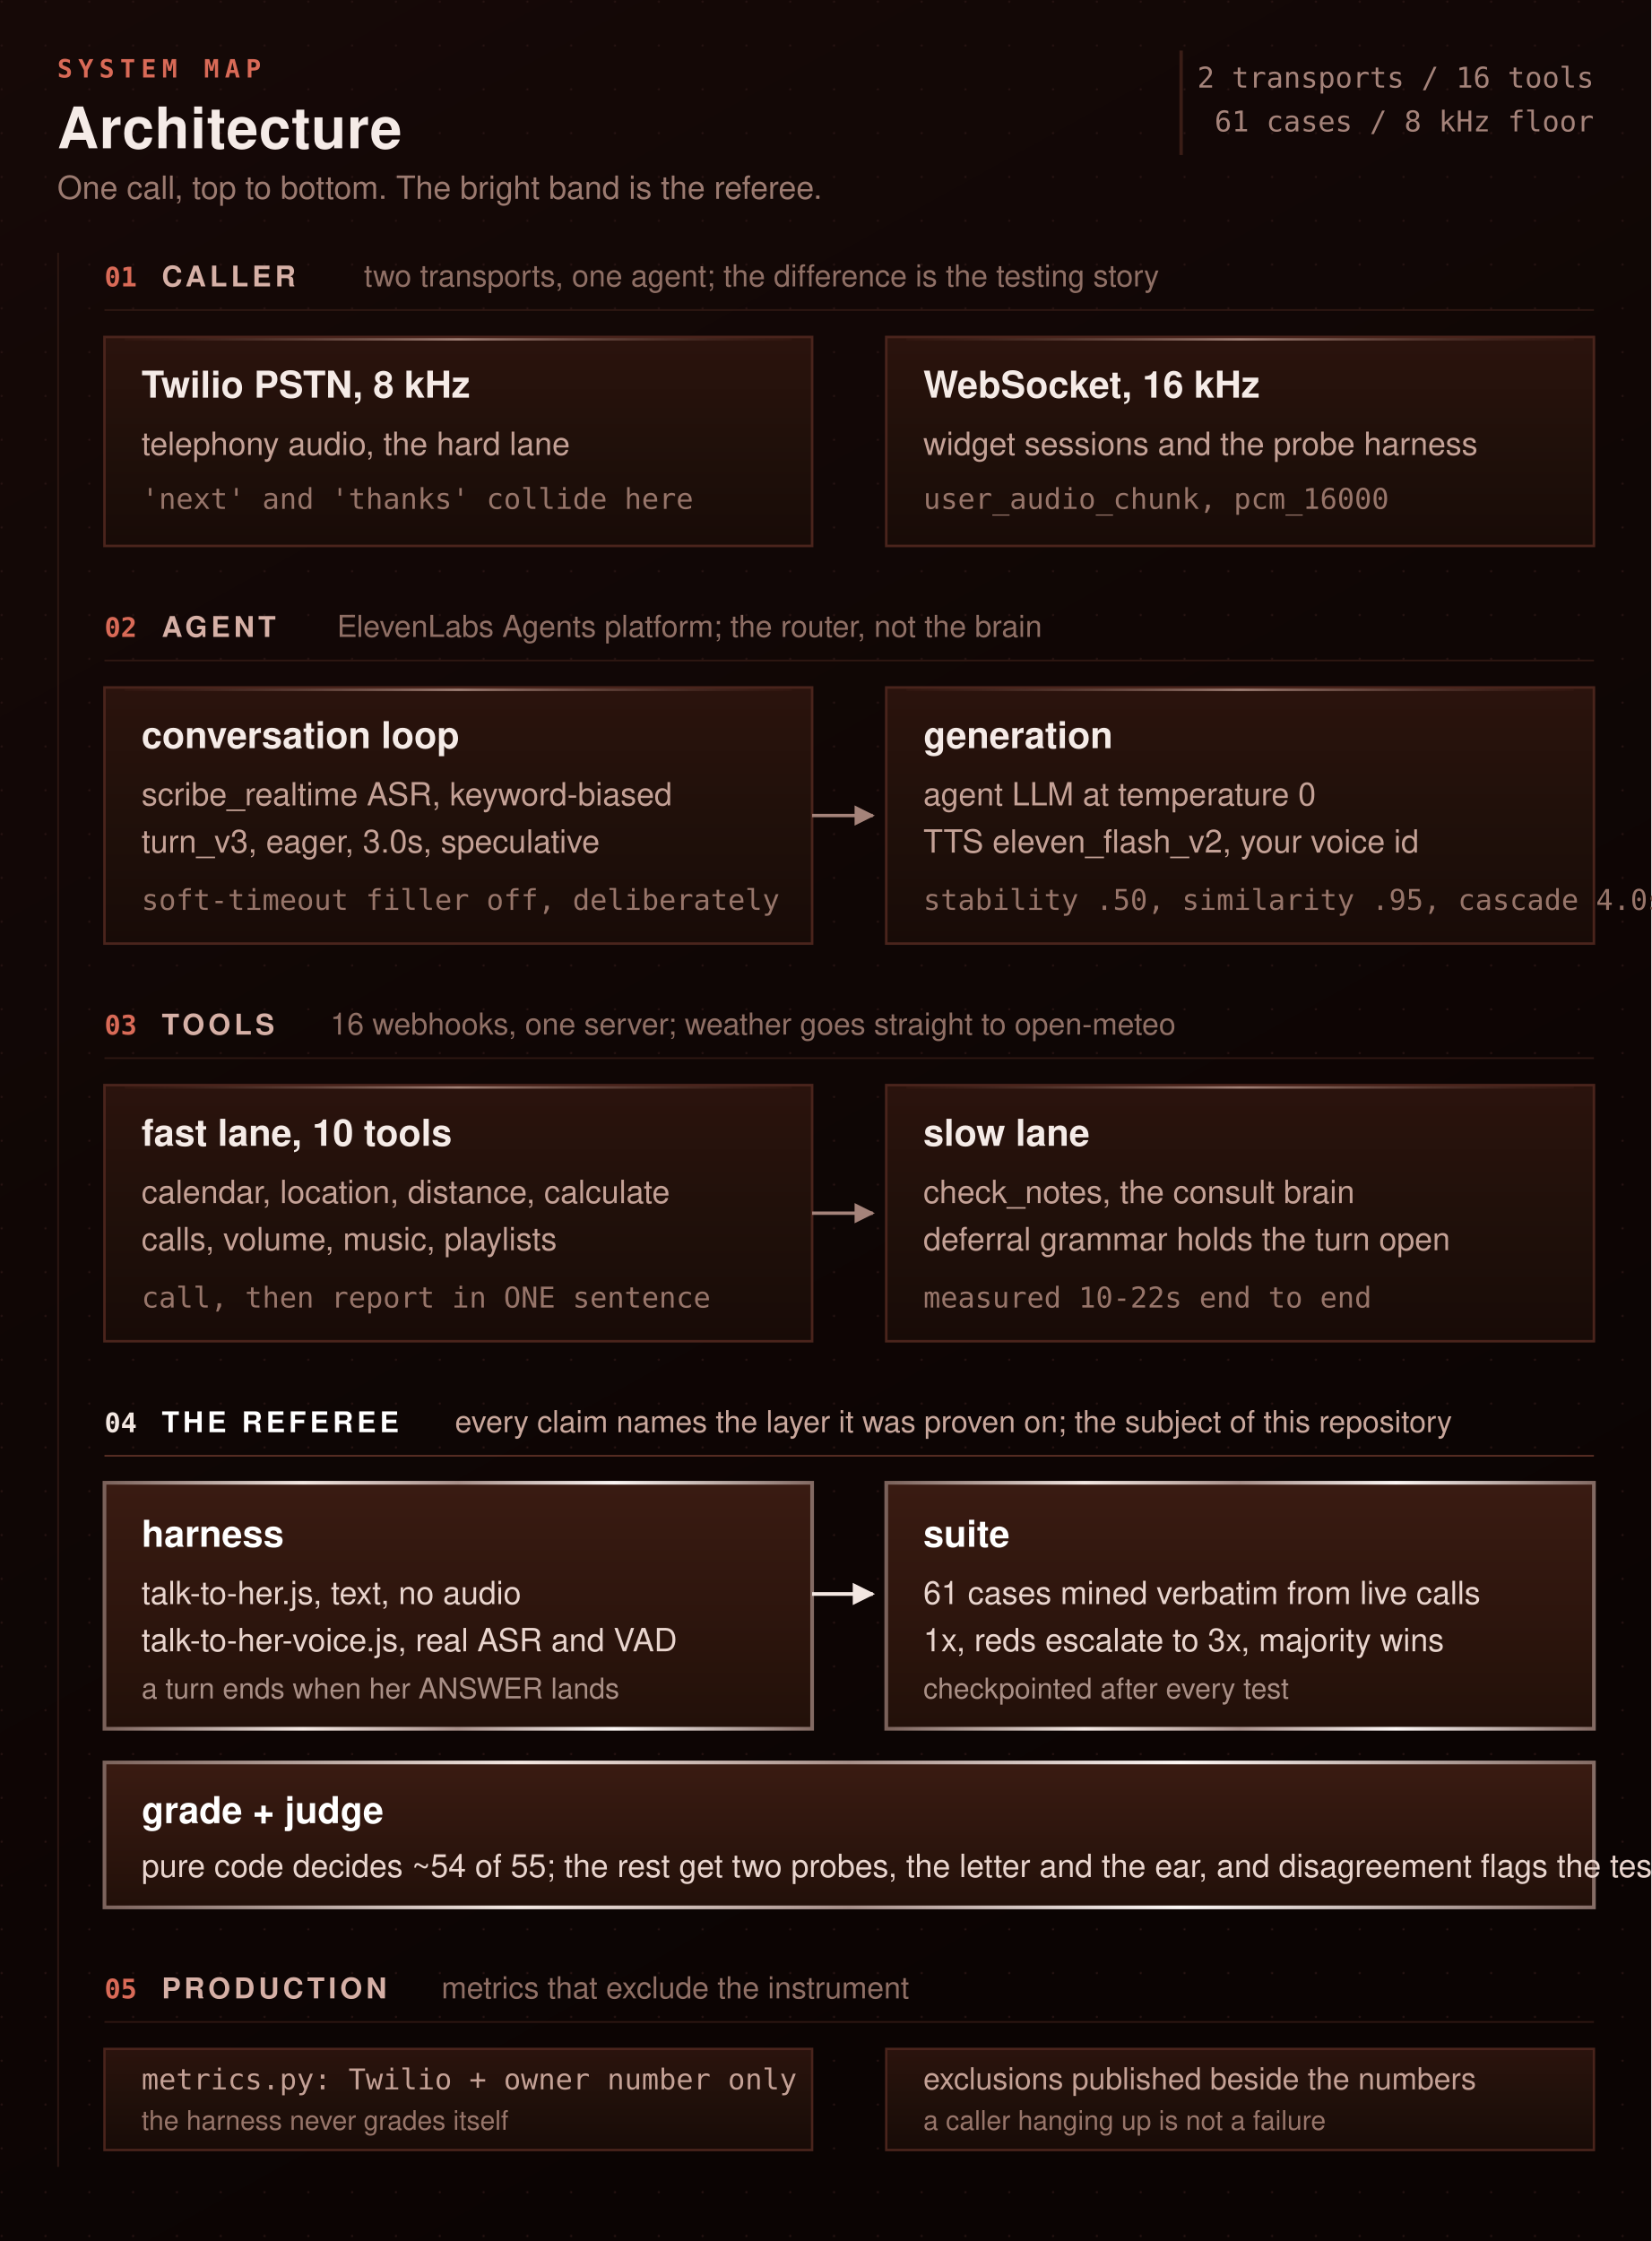
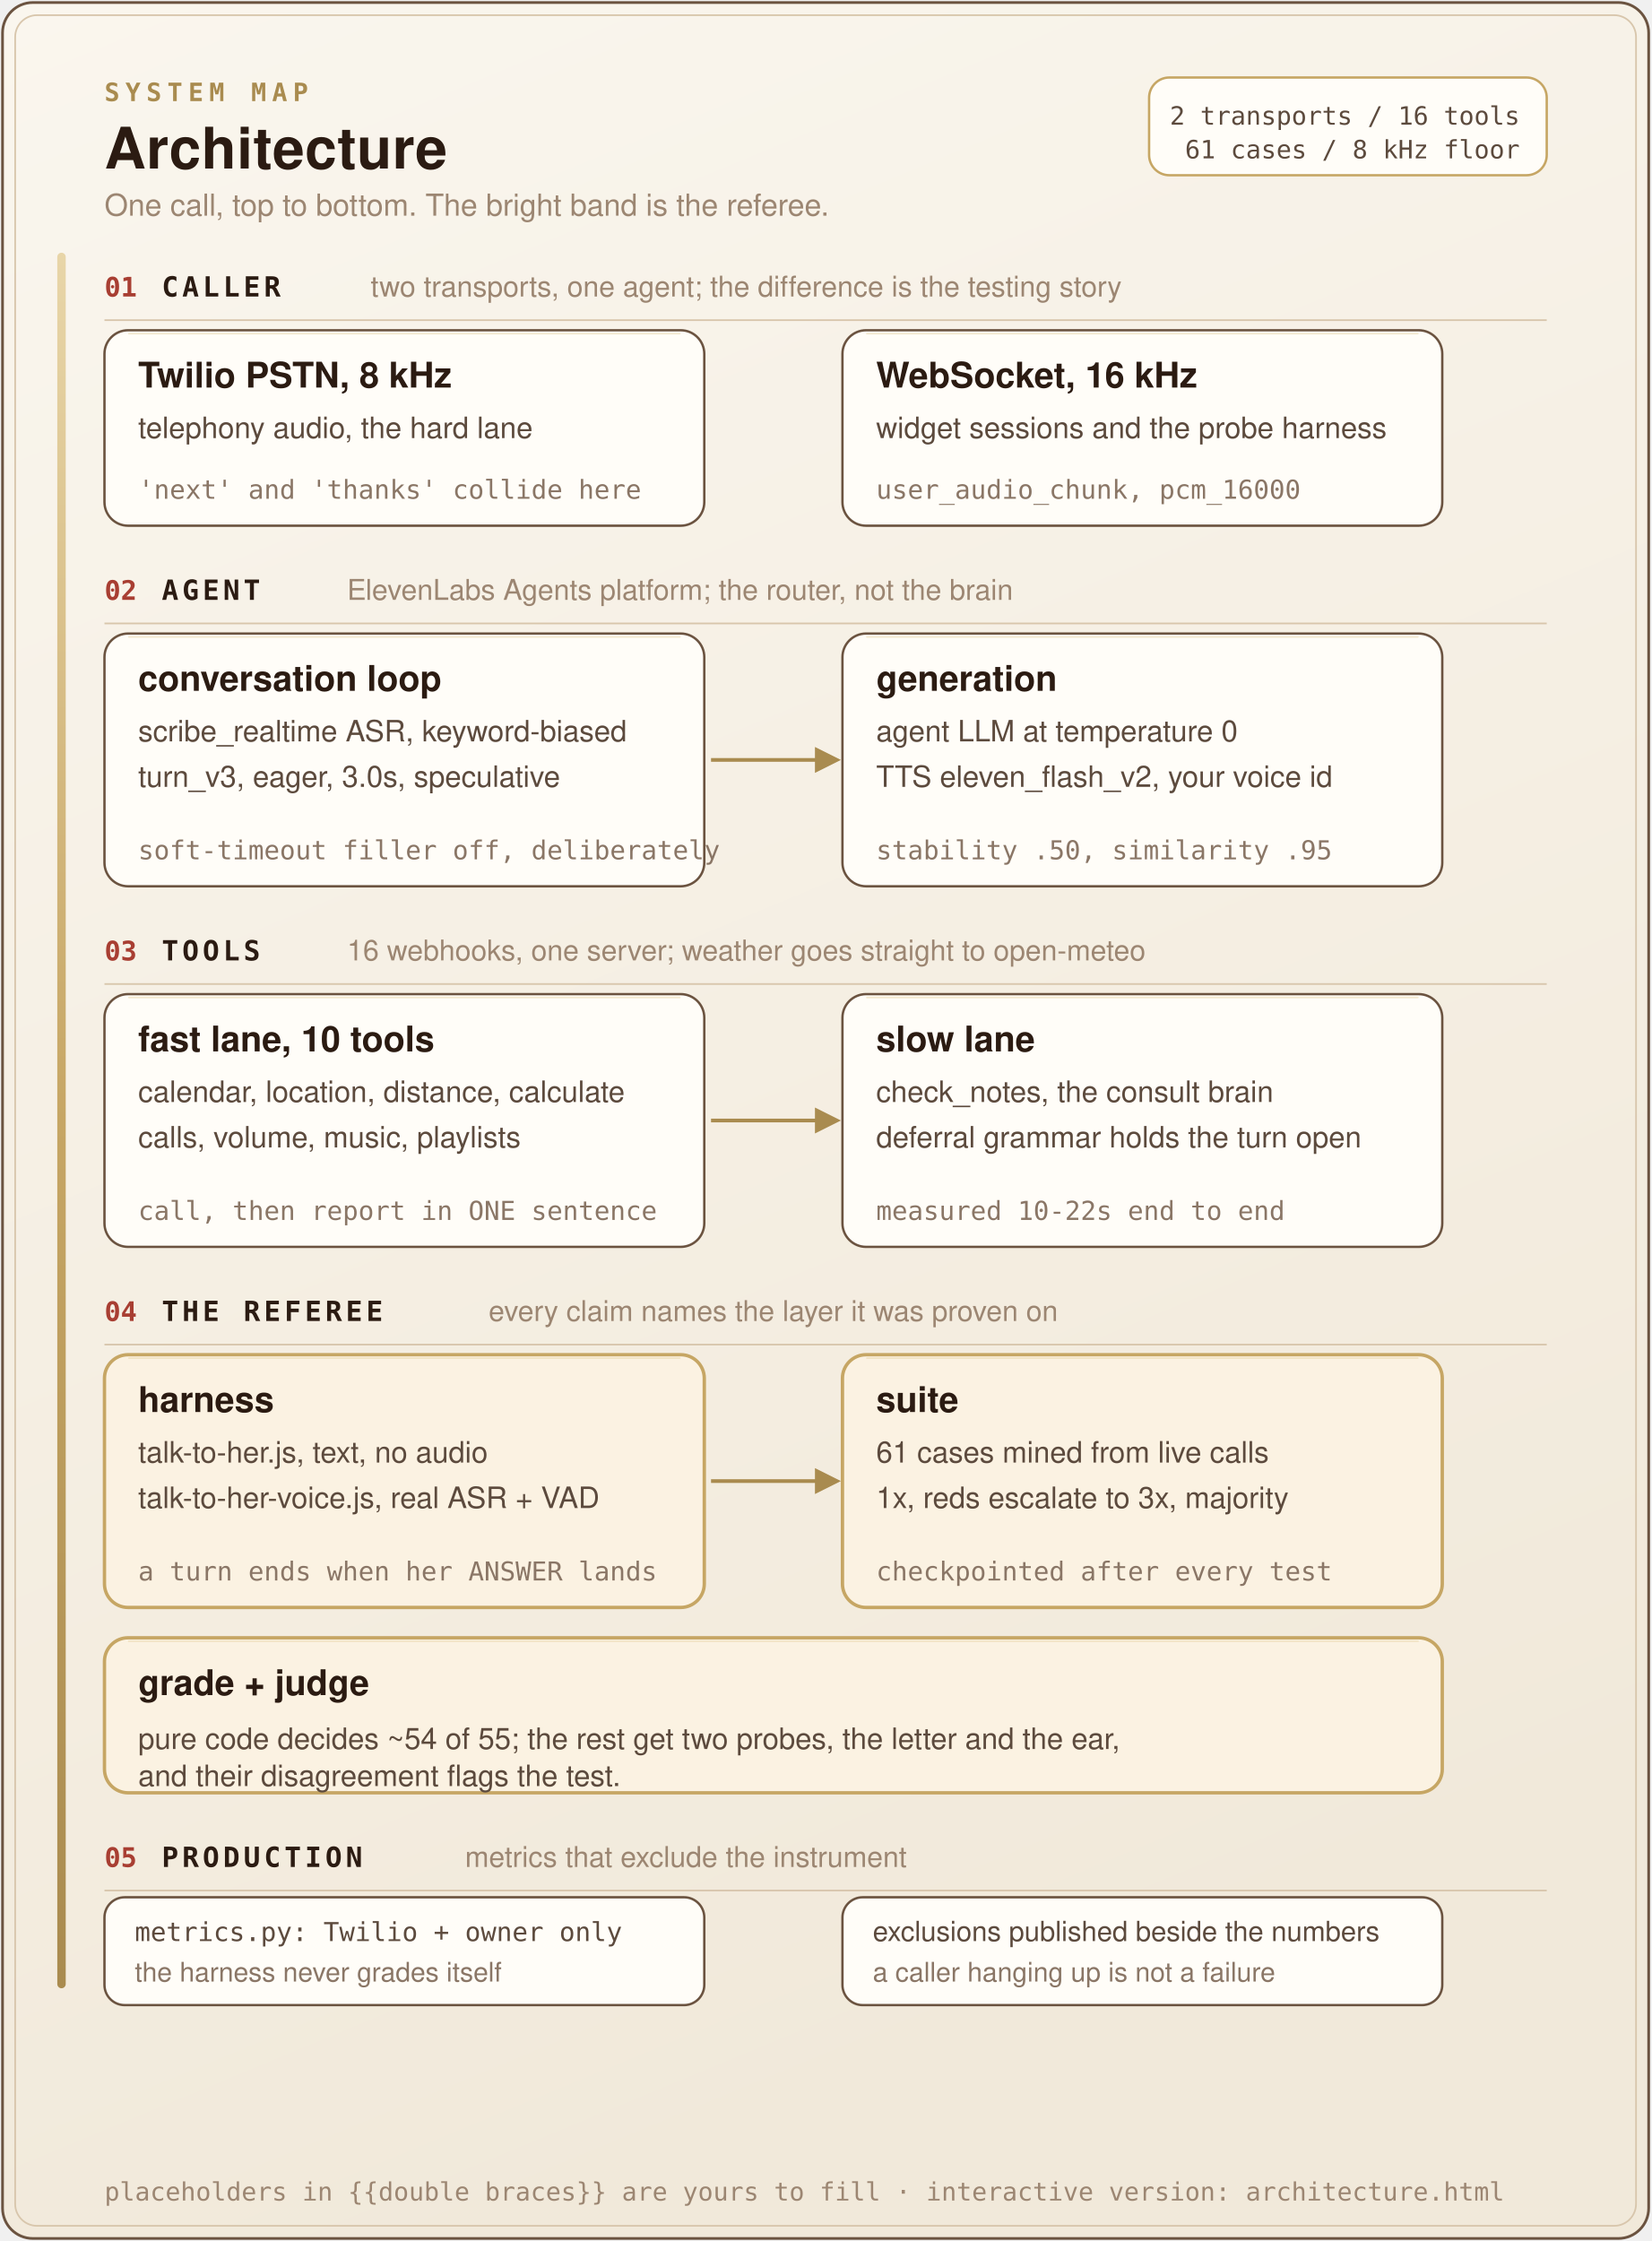
- <svg xmlns="http://www.w3.org/2000/svg" viewBox="0 0 980 1330" width="980" height="1330" role="img" aria-label="System map: two transports land in one ElevenLabs agent, sixteen webhook tools reach one server, and a chrome band of harness plus suite referees every claim" font-family="ui-sans-serif, -apple-system, BlinkMacSystemFont, Segoe UI, Helvetica, Arial, sans-serif">
+ <svg xmlns="http://www.w3.org/2000/svg" width="980" height="1330" viewBox="0 0 980 1330" role="img" aria-label="aj-voice-agent architecture: caller, ElevenLabs agent, tool server, and the evals referee">
  <defs>
-     <linearGradient id="bg" x1="0" y1="0" x2="0.4" y2="1">
-       <stop offset="0" stop-color="#160907" />
-       <stop offset="0.55" stop-color="#0F0605" />
-       <stop offset="1" stop-color="#0B0403" />
+     <linearGradient id="bg" x1="0" y1="0" x2="0.3" y2="1">
+       <stop offset="0" stop-color="#FAF6EE" />
+       <stop offset="1" stop-color="#F1E9DA" />
    </linearGradient>
-     <pattern id="grid" width="26" height="26" patternUnits="userSpaceOnUse">
-       <circle cx="1" cy="1" r="0.7" fill="#241210" />
-     </pattern>
-     <linearGradient id="chrome" x1="0" y1="0" x2="1" y2="0">
-       <stop offset="0" stop-color="#7A615A" />
-       <stop offset="0.28" stop-color="#F3E7E2" />
-       <stop offset="0.5" stop-color="#A8908A" />
-       <stop offset="0.72" stop-color="#FCF6F4" />
-       <stop offset="1" stop-color="#836A63" />
+     <linearGradient id="acc" x1="0" y1="0" x2="0" y2="1">
+       <stop offset="0" stop-color="#E8D5A8" />
+       <stop offset="0.5" stop-color="#C6A664" />
+       <stop offset="1" stop-color="#A98B4F" />
    </linearGradient>
-     <linearGradient id="panel" x1="0" y1="0" x2="0" y2="1">
-       <stop offset="0" stop-color="#2B130D" />
-       <stop offset="0.5" stop-color="#20100A" />
-       <stop offset="1" stop-color="#180B07" />
-     </linearGradient>
-     <linearGradient id="panelLive" x1="0" y1="0" x2="0" y2="1">
-       <stop offset="0" stop-color="#3A1B12" />
-       <stop offset="1" stop-color="#221009" />
-     </linearGradient>
-     <linearGradient id="edge" x1="0" y1="0" x2="1" y2="0">
-       <stop offset="0" stop-color="#4A241C" stop-opacity="0.2" />
-       <stop offset="0.5" stop-color="#C9A79C" stop-opacity="0.75" />
-       <stop offset="1" stop-color="#4A241C" stop-opacity="0.2" />
-     </linearGradient>
-     <marker id="a" viewBox="0 0 10 10" refX="9" refY="5" markerWidth="6" markerHeight="6" orient="auto">
-       <path d="M0,0 L10,5 L0,10 z" fill="#A5837A" />
-     </marker>
-     <marker id="ab" viewBox="0 0 10 10" refX="9" refY="5" markerWidth="6" markerHeight="6" orient="auto">
-       <path d="M0,0 L10,5 L0,10 z" fill="#F3E7E2" />
+     <marker id="ar" viewBox="0 0 10 10" refX="8" refY="5" markerWidth="7" markerHeight="7" orient="auto">
+       <path d="M0,0 L10,5 L0,10 z" fill="#A98B4F" />
    </marker>
  </defs>
-   <rect x="0" y="0" width="980" height="1330" fill="url(#bg)" />
-   <rect x="0" y="0" width="980" height="1330" fill="url(#grid)" />
-   <rect x="34" y="150" width="1" height="1136" fill="#2E1712" />
-   <text x="34" y="46" fill="#D96A57" font-size="15" font-weight="700" letter-spacing="3.4" font-family="ui-monospace, SFMono-Regular, Menlo, monospace">SYSTEM MAP</text>
-   <text x="34" y="88" fill="#F5EBE7" font-size="34" font-weight="700" letter-spacing="0.4">Architecture</text>
-   <text x="34" y="118" fill="#9B7A70" font-size="19">One call, top to bottom. The bright band is the referee.</text>
-   <rect x="700" y="30" width="2" height="62" fill="#3A1D16" />
-   <text x="946" y="52" fill="#A5837A" font-size="17" text-anchor="end" font-family="ui-monospace, SFMono-Regular, Menlo, monospace">2 transports / 16 tools</text>
-   <text x="946" y="78" fill="#A5837A" font-size="17" text-anchor="end" font-family="ui-monospace, SFMono-Regular, Menlo, monospace">61 cases / 8 kHz floor</text>
-   <text x="62" y="170" fill="#D96A57" font-size="16" font-weight="700" font-family="ui-monospace, SFMono-Regular, Menlo, monospace">01</text>
-   <text x="96" y="170" fill="#D6B0A6" font-size="17" font-weight="700" letter-spacing="2.2">CALLER</text>
-   <text x="216" y="170" fill="#8F6F65" font-size="18">two transports, one agent; the difference is the testing story</text>
-   <line x1="62" y1="184" x2="946" y2="184" stroke="#2E1712" stroke-width="1" />
-   <rect x="62" y="200" width="420" height="124" fill="url(#panel)" stroke="#4A241C" stroke-width="1.5" />
-   <rect x="74" y="200.7" width="396" height="1.4" fill="url(#edge)" />
-   <text x="84" y="236" fill="#F5EBE7" font-size="22" font-weight="700">Twilio PSTN, 8 kHz</text>
-   <text x="84" y="270" fill="#C4A196" font-size="19">telephony audio, the hard lane</text>
-   <text x="84" y="302" fill="#97756A" font-size="17" font-family="ui-monospace, SFMono-Regular, Menlo, monospace">'next' and 'thanks' collide here</text>
-   <rect x="526" y="200" width="420" height="124" fill="url(#panel)" stroke="#4A241C" stroke-width="1.5" />
-   <rect x="538" y="200.7" width="396" height="1.4" fill="url(#edge)" />
-   <text x="548" y="236" fill="#F5EBE7" font-size="22" font-weight="700">WebSocket, 16 kHz</text>
-   <text x="548" y="270" fill="#C4A196" font-size="19">widget sessions and the probe harness</text>
-   <text x="548" y="302" fill="#97756A" font-size="17" font-family="ui-monospace, SFMono-Regular, Menlo, monospace">user_audio_chunk, pcm_16000</text>
-   <text x="62" y="378" fill="#D96A57" font-size="16" font-weight="700" font-family="ui-monospace, SFMono-Regular, Menlo, monospace">02</text>
-   <text x="96" y="378" fill="#D6B0A6" font-size="17" font-weight="700" letter-spacing="2.2">AGENT</text>
-   <text x="200" y="378" fill="#8F6F65" font-size="18">ElevenLabs Agents platform; the router, not the brain</text>
-   <line x1="62" y1="392" x2="946" y2="392" stroke="#2E1712" stroke-width="1" />
-   <rect x="62" y="408" width="420" height="152" fill="url(#panel)" stroke="#4A241C" stroke-width="1.5" />
-   <rect x="74" y="408.7" width="396" height="1.4" fill="url(#edge)" />
-   <text x="84" y="444" fill="#F5EBE7" font-size="22" font-weight="700">conversation loop</text>
-   <text x="84" y="478" fill="#C4A196" font-size="19">scribe_realtime ASR, keyword-biased</text>
-   <text x="84" y="506" fill="#C4A196" font-size="19">turn_v3, eager, 3.0s, speculative</text>
-   <text x="84" y="540" fill="#97756A" font-size="17" font-family="ui-monospace, SFMono-Regular, Menlo, monospace">soft-timeout filler off, deliberately</text>
-   <rect x="526" y="408" width="420" height="152" fill="url(#panel)" stroke="#4A241C" stroke-width="1.5" />
-   <rect x="538" y="408.7" width="396" height="1.4" fill="url(#edge)" />
-   <text x="548" y="444" fill="#F5EBE7" font-size="22" font-weight="700">generation</text>
-   <text x="548" y="478" fill="#C4A196" font-size="19">agent LLM at temperature 0</text>
-   <text x="548" y="506" fill="#C4A196" font-size="19">TTS eleven_flash_v2, your voice id</text>
-   <text x="548" y="540" fill="#97756A" font-size="17" font-family="ui-monospace, SFMono-Regular, Menlo, monospace">stability .50, similarity .95, cascade 4.0s</text>
-   <path d="M 482 484 L 518 484" stroke="#A5837A" stroke-width="2" fill="none" marker-end="url(#a)" />
-   <text x="62" y="614" fill="#D96A57" font-size="16" font-weight="700" font-family="ui-monospace, SFMono-Regular, Menlo, monospace">03</text>
-   <text x="96" y="614" fill="#D6B0A6" font-size="17" font-weight="700" letter-spacing="2.2">TOOLS</text>
-   <text x="196" y="614" fill="#8F6F65" font-size="18">16 webhooks, one server; weather goes straight to open-meteo</text>
-   <line x1="62" y1="628" x2="946" y2="628" stroke="#2E1712" stroke-width="1" />
-   <rect x="62" y="644" width="420" height="152" fill="url(#panel)" stroke="#4A241C" stroke-width="1.5" />
-   <rect x="74" y="644.7" width="396" height="1.4" fill="url(#edge)" />
-   <text x="84" y="680" fill="#F5EBE7" font-size="22" font-weight="700">fast lane, 10 tools</text>
-   <text x="84" y="714" fill="#C4A196" font-size="19">calendar, location, distance, calculate</text>
-   <text x="84" y="742" fill="#C4A196" font-size="19">calls, volume, music, playlists</text>
-   <text x="84" y="776" fill="#97756A" font-size="17" font-family="ui-monospace, SFMono-Regular, Menlo, monospace">call, then report in ONE sentence</text>
-   <rect x="526" y="644" width="420" height="152" fill="url(#panel)" stroke="#4A241C" stroke-width="1.5" />
-   <rect x="538" y="644.7" width="396" height="1.4" fill="url(#edge)" />
-   <text x="548" y="680" fill="#F5EBE7" font-size="22" font-weight="700">slow lane</text>
-   <text x="548" y="714" fill="#C4A196" font-size="19">check_notes, the consult brain</text>
-   <text x="548" y="742" fill="#C4A196" font-size="19">deferral grammar holds the turn open</text>
-   <text x="548" y="776" fill="#97756A" font-size="17" font-family="ui-monospace, SFMono-Regular, Menlo, monospace">measured 10-22s end to end</text>
-   <path d="M 482 720 L 518 720" stroke="#A5837A" stroke-width="2" fill="none" marker-end="url(#a)" />
-   <text x="62" y="850" fill="#F3E7E2" font-size="16" font-weight="700" font-family="ui-monospace, SFMono-Regular, Menlo, monospace">04</text>
-   <text x="96" y="850" fill="#FFFFFF" font-size="17" font-weight="700" letter-spacing="2.2">THE REFEREE</text>
-   <text x="270" y="850" fill="#C9A79C" font-size="18">every claim names the layer it was proven on; the subject of this repository</text>
-   <line x1="62" y1="864" x2="946" y2="864" stroke="#5A2E24" stroke-width="1" />
-   <rect x="62" y="880" width="420" height="146" fill="url(#panelLive)" stroke="url(#chrome)" stroke-width="2.2" />
-   <text x="84" y="918" fill="#FFFFFF" font-size="22" font-weight="700">harness</text>
-   <text x="84" y="952" fill="#E9D5CE" font-size="19">talk-to-her.js, text, no audio</text>
-   <text x="84" y="980" fill="#E9D5CE" font-size="19">talk-to-her-voice.js, real ASR and VAD</text>
-   <text x="84" y="1008" fill="#A98F86" font-size="17">a turn ends when her ANSWER lands</text>
-   <rect x="526" y="880" width="420" height="146" fill="url(#panelLive)" stroke="url(#chrome)" stroke-width="2.2" />
-   <text x="548" y="918" fill="#FFFFFF" font-size="22" font-weight="700">suite</text>
-   <text x="548" y="952" fill="#E9D5CE" font-size="19">61 cases mined verbatim from live calls</text>
-   <text x="548" y="980" fill="#E9D5CE" font-size="19">1x, reds escalate to 3x, majority wins</text>
-   <text x="548" y="1008" fill="#A98F86" font-size="17">checkpointed after every test</text>
-   <path d="M 482 946 L 518 946" stroke="#F3E7E2" stroke-width="2.2" fill="none" marker-end="url(#ab)" />
-   <rect x="62" y="1046" width="884" height="86" fill="url(#panelLive)" stroke="url(#chrome)" stroke-width="2.2" />
-   <text x="84" y="1082" fill="#FFFFFF" font-size="22" font-weight="700">grade + judge</text>
-   <text x="84" y="1114" fill="#E9D5CE" font-size="19">pure code decides ~54 of 55; the rest get two probes, the letter and the ear, and disagreement flags the test</text>
-   <text x="62" y="1186" fill="#D96A57" font-size="16" font-weight="700" font-family="ui-monospace, SFMono-Regular, Menlo, monospace">05</text>
-   <text x="96" y="1186" fill="#D6B0A6" font-size="17" font-weight="700" letter-spacing="2.2">PRODUCTION</text>
-   <text x="262" y="1186" fill="#8F6F65" font-size="18">metrics that exclude the instrument</text>
-   <line x1="62" y1="1200" x2="946" y2="1200" stroke="#2E1712" stroke-width="1" />
-   <rect x="62" y="1216" width="420" height="60" fill="url(#panel)" stroke="#4A241C" stroke-width="1.4" />
-   <text x="84" y="1240" fill="#C4A196" font-size="17" font-family="ui-monospace, SFMono-Regular, Menlo, monospace">metrics.py: Twilio + owner number only</text>
-   <text x="84" y="1264" fill="#97756A" font-size="16">the harness never grades itself</text>
-   <rect x="526" y="1216" width="420" height="60" fill="url(#panel)" stroke="#4A241C" stroke-width="1.4" />
-   <text x="548" y="1240" fill="#C4A196" font-size="18">exclusions published beside the numbers</text>
-   <text x="548" y="1264" fill="#97756A" font-size="16">a caller hanging up is not a failure</text>
+   <rect x="1.5" y="1.5" width="977" height="1327" rx="18" fill="url(#bg)" stroke="#6B5340" stroke-width="1.6" />
+   <rect x="9" y="9" width="962" height="1312" rx="13" fill="none" stroke="#D8C6AC" stroke-width="1" />
+   <rect x="34" y="150" width="5" height="1030" rx="2.5" fill="url(#acc)" />
+   <text x="62" y="60" font-family="ui-monospace,SFMono-Regular,Menlo,monospace" font-size="15" font-weight="700" letter-spacing="3.4" fill="#A98B4F">SYSTEM MAP</text>
+   <text x="62" y="100" font-family="-apple-system,BlinkMacSystemFont,'Segoe UI',Helvetica,Arial,sans-serif" font-size="34" font-weight="700" fill="#2B1B12" letter-spacing="0.3">Architecture</text>
+   <text x="62" y="128" font-family="-apple-system,BlinkMacSystemFont,'Segoe UI',Helvetica,Arial,sans-serif" font-size="18" fill="#9C8672">One call, top to bottom. The bright band is the referee.</text>
+   <rect x="682" y="46" width="236" height="58" rx="12" fill="#FFFDF8" stroke="#C6A664" stroke-width="1.4" />
+   <text x="902" y="74" font-family="ui-monospace,SFMono-Regular,Menlo,monospace" font-size="15" fill="#5C4A3D" text-anchor="end">2 transports / 16 tools</text>
+   <text x="902" y="94" font-family="ui-monospace,SFMono-Regular,Menlo,monospace" font-size="15" fill="#5C4A3D" text-anchor="end">61 cases / 8 kHz floor</text>
+   <text x="62" y="176" font-family="ui-monospace,SFMono-Regular,Menlo,monospace" font-size="16" font-weight="700" fill="#A83E32">01</text>
+   <text x="96" y="176" font-family="ui-monospace,SFMono-Regular,Menlo,monospace" font-size="16.5" font-weight="700" letter-spacing="2.2" fill="#2B1B12">CALLER</text>
+   <text x="220" y="176" font-family="-apple-system,BlinkMacSystemFont,'Segoe UI',Helvetica,Arial,sans-serif" font-size="17" fill="#9C8672">two transports, one agent; the difference is the testing story</text>
+   <line x1="62" y1="190" x2="918" y2="190" stroke="#D8C6AC" stroke-width="1" />
+   <rect x="62" y="196" width="356" height="116" rx="14" fill="#FFFDF8" stroke="#6B5340" stroke-width="1.4" />
+   <rect x="76" y="197.5" width="328" height="1" rx="0.5" fill="#E8D5A8" opacity="0.5" />
+   <text x="82" y="230" font-family="-apple-system,BlinkMacSystemFont,'Segoe UI',Helvetica,Arial,sans-serif" font-size="21" font-weight="700" fill="#2B1B12">Twilio PSTN, 8 kHz</text>
+   <text x="82" y="260" font-family="-apple-system,BlinkMacSystemFont,'Segoe UI',Helvetica,Arial,sans-serif" font-size="17.5" fill="#5C4A3D">telephony audio, the hard lane</text>
+   <text x="82" y="296" font-family="ui-monospace,SFMono-Regular,Menlo,monospace" font-size="15.5" fill="#8A7666">'next' and 'thanks' collide here</text>
+   <rect x="500" y="196" width="356" height="116" rx="14" fill="#FFFDF8" stroke="#6B5340" stroke-width="1.4" />
+   <rect x="514" y="197.5" width="328" height="1" rx="0.5" fill="#E8D5A8" opacity="0.5" />
+   <text x="520" y="230" font-family="-apple-system,BlinkMacSystemFont,'Segoe UI',Helvetica,Arial,sans-serif" font-size="21" font-weight="700" fill="#2B1B12">WebSocket, 16 kHz</text>
+   <text x="520" y="260" font-family="-apple-system,BlinkMacSystemFont,'Segoe UI',Helvetica,Arial,sans-serif" font-size="17.5" fill="#5C4A3D">widget sessions and the probe harness</text>
+   <text x="520" y="296" font-family="ui-monospace,SFMono-Regular,Menlo,monospace" font-size="15.5" fill="#8A7666">user_audio_chunk, pcm_16000</text>
+   <text x="62" y="356" font-family="ui-monospace,SFMono-Regular,Menlo,monospace" font-size="16" font-weight="700" fill="#A83E32">02</text>
+   <text x="96" y="356" font-family="ui-monospace,SFMono-Regular,Menlo,monospace" font-size="16.5" font-weight="700" letter-spacing="2.2" fill="#2B1B12">AGENT</text>
+   <text x="206" y="356" font-family="-apple-system,BlinkMacSystemFont,'Segoe UI',Helvetica,Arial,sans-serif" font-size="17" fill="#9C8672">ElevenLabs Agents platform; the router, not the brain</text>
+   <line x1="62" y1="370" x2="918" y2="370" stroke="#D8C6AC" stroke-width="1" />
+   <rect x="62" y="376" width="356" height="150" rx="14" fill="#FFFDF8" stroke="#6B5340" stroke-width="1.4" />
+   <rect x="76" y="377.5" width="328" height="1" rx="0.5" fill="#E8D5A8" opacity="0.5" />
+   <text x="82" y="410" font-family="-apple-system,BlinkMacSystemFont,'Segoe UI',Helvetica,Arial,sans-serif" font-size="21" font-weight="700" fill="#2B1B12">conversation loop</text>
+   <text x="82" y="440" font-family="-apple-system,BlinkMacSystemFont,'Segoe UI',Helvetica,Arial,sans-serif" font-size="17.5" fill="#5C4A3D">scribe_realtime ASR, keyword-biased</text>
+   <text x="82" y="467" font-family="-apple-system,BlinkMacSystemFont,'Segoe UI',Helvetica,Arial,sans-serif" font-size="17.5" fill="#5C4A3D">turn_v3, eager, 3.0s, speculative</text>
+   <text x="82" y="510" font-family="ui-monospace,SFMono-Regular,Menlo,monospace" font-size="15.5" fill="#8A7666">soft-timeout filler off, deliberately</text>
+   <rect x="500" y="376" width="356" height="150" rx="14" fill="#FFFDF8" stroke="#6B5340" stroke-width="1.4" />
+   <rect x="514" y="377.5" width="328" height="1" rx="0.5" fill="#E8D5A8" opacity="0.5" />
+   <text x="520" y="410" font-family="-apple-system,BlinkMacSystemFont,'Segoe UI',Helvetica,Arial,sans-serif" font-size="21" font-weight="700" fill="#2B1B12">generation</text>
+   <text x="520" y="440" font-family="-apple-system,BlinkMacSystemFont,'Segoe UI',Helvetica,Arial,sans-serif" font-size="17.5" fill="#5C4A3D">agent LLM at temperature 0</text>
+   <text x="520" y="467" font-family="-apple-system,BlinkMacSystemFont,'Segoe UI',Helvetica,Arial,sans-serif" font-size="17.5" fill="#5C4A3D">TTS eleven_flash_v2, your voice id</text>
+   <text x="520" y="510" font-family="ui-monospace,SFMono-Regular,Menlo,monospace" font-size="15.5" fill="#8A7666">stability .50, similarity .95</text>
+   <path d="M 422 451 L 496 451" stroke="#A98B4F" stroke-width="2.2" fill="none" marker-end="url(#ar)" />
+   <text x="62" y="570" font-family="ui-monospace,SFMono-Regular,Menlo,monospace" font-size="16" font-weight="700" fill="#A83E32">03</text>
+   <text x="96" y="570" font-family="ui-monospace,SFMono-Regular,Menlo,monospace" font-size="16.5" font-weight="700" letter-spacing="2.2" fill="#2B1B12">TOOLS</text>
+   <text x="206" y="570" font-family="-apple-system,BlinkMacSystemFont,'Segoe UI',Helvetica,Arial,sans-serif" font-size="17" fill="#9C8672">16 webhooks, one server; weather goes straight to open-meteo</text>
+   <line x1="62" y1="584" x2="918" y2="584" stroke="#D8C6AC" stroke-width="1" />
+   <rect x="62" y="590" width="356" height="150" rx="14" fill="#FFFDF8" stroke="#6B5340" stroke-width="1.4" />
+   <rect x="76" y="591.5" width="328" height="1" rx="0.5" fill="#E8D5A8" opacity="0.5" />
+   <text x="82" y="624" font-family="-apple-system,BlinkMacSystemFont,'Segoe UI',Helvetica,Arial,sans-serif" font-size="21" font-weight="700" fill="#2B1B12">fast lane, 10 tools</text>
+   <text x="82" y="654" font-family="-apple-system,BlinkMacSystemFont,'Segoe UI',Helvetica,Arial,sans-serif" font-size="17.5" fill="#5C4A3D">calendar, location, distance, calculate</text>
+   <text x="82" y="681" font-family="-apple-system,BlinkMacSystemFont,'Segoe UI',Helvetica,Arial,sans-serif" font-size="17.5" fill="#5C4A3D">calls, volume, music, playlists</text>
+   <text x="82" y="724" font-family="ui-monospace,SFMono-Regular,Menlo,monospace" font-size="15.5" fill="#8A7666">call, then report in ONE sentence</text>
+   <rect x="500" y="590" width="356" height="150" rx="14" fill="#FFFDF8" stroke="#6B5340" stroke-width="1.4" />
+   <rect x="514" y="591.5" width="328" height="1" rx="0.5" fill="#E8D5A8" opacity="0.5" />
+   <text x="520" y="624" font-family="-apple-system,BlinkMacSystemFont,'Segoe UI',Helvetica,Arial,sans-serif" font-size="21" font-weight="700" fill="#2B1B12">slow lane</text>
+   <text x="520" y="654" font-family="-apple-system,BlinkMacSystemFont,'Segoe UI',Helvetica,Arial,sans-serif" font-size="17.5" fill="#5C4A3D">check_notes, the consult brain</text>
+   <text x="520" y="681" font-family="-apple-system,BlinkMacSystemFont,'Segoe UI',Helvetica,Arial,sans-serif" font-size="17.5" fill="#5C4A3D">deferral grammar holds the turn open</text>
+   <text x="520" y="724" font-family="ui-monospace,SFMono-Regular,Menlo,monospace" font-size="15.5" fill="#8A7666">measured 10-22s end to end</text>
+   <path d="M 422 665 L 496 665" stroke="#A98B4F" stroke-width="2.2" fill="none" marker-end="url(#ar)" />
+   <text x="62" y="784" font-family="ui-monospace,SFMono-Regular,Menlo,monospace" font-size="16" font-weight="700" fill="#A83E32">04</text>
+   <text x="96" y="784" font-family="ui-monospace,SFMono-Regular,Menlo,monospace" font-size="16.5" font-weight="700" letter-spacing="2.2" fill="#2B1B12">THE REFEREE</text>
+   <text x="290" y="784" font-family="-apple-system,BlinkMacSystemFont,'Segoe UI',Helvetica,Arial,sans-serif" font-size="17" fill="#9C8672">every claim names the layer it was proven on</text>
+   <line x1="62" y1="798" x2="918" y2="798" stroke="#D8C6AC" stroke-width="1" />
+   <rect x="62" y="804" width="356" height="150" rx="14" fill="#FBF2E2" stroke="#C6A664" stroke-width="2" />
+   <rect x="76" y="805.5" width="328" height="1" rx="0.5" fill="#E8D5A8" opacity="0.5" />
+   <text x="82" y="838" font-family="-apple-system,BlinkMacSystemFont,'Segoe UI',Helvetica,Arial,sans-serif" font-size="21" font-weight="700" fill="#2B1B12">harness</text>
+   <text x="82" y="868" font-family="-apple-system,BlinkMacSystemFont,'Segoe UI',Helvetica,Arial,sans-serif" font-size="17.5" fill="#5C4A3D">talk-to-her.js, text, no audio</text>
+   <text x="82" y="895" font-family="-apple-system,BlinkMacSystemFont,'Segoe UI',Helvetica,Arial,sans-serif" font-size="17.5" fill="#5C4A3D">talk-to-her-voice.js, real ASR + VAD</text>
+   <text x="82" y="938" font-family="ui-monospace,SFMono-Regular,Menlo,monospace" font-size="15.5" fill="#8A7666">a turn ends when her ANSWER lands</text>
+   <rect x="500" y="804" width="356" height="150" rx="14" fill="#FBF2E2" stroke="#C6A664" stroke-width="2" />
+   <rect x="514" y="805.5" width="328" height="1" rx="0.5" fill="#E8D5A8" opacity="0.5" />
+   <text x="520" y="838" font-family="-apple-system,BlinkMacSystemFont,'Segoe UI',Helvetica,Arial,sans-serif" font-size="21" font-weight="700" fill="#2B1B12">suite</text>
+   <text x="520" y="868" font-family="-apple-system,BlinkMacSystemFont,'Segoe UI',Helvetica,Arial,sans-serif" font-size="17.5" fill="#5C4A3D">61 cases mined from live calls</text>
+   <text x="520" y="895" font-family="-apple-system,BlinkMacSystemFont,'Segoe UI',Helvetica,Arial,sans-serif" font-size="17.5" fill="#5C4A3D">1x, reds escalate to 3x, majority</text>
+   <text x="520" y="938" font-family="ui-monospace,SFMono-Regular,Menlo,monospace" font-size="15.5" fill="#8A7666">checkpointed after every test</text>
+   <path d="M 422 879 L 496 879" stroke="#A98B4F" stroke-width="2.2" fill="none" marker-end="url(#ar)" />
+   <rect x="62" y="972" width="794" height="92" rx="14" fill="#FBF2E2" stroke="#C6A664" stroke-width="2" />
+   <rect x="76" y="973.5" width="766" height="1" fill="#E8D5A8" opacity="0.5" />
+   <text x="82" y="1006" font-family="-apple-system,BlinkMacSystemFont,'Segoe UI',Helvetica,Arial,sans-serif" font-size="21" font-weight="700" fill="#2B1B12">grade + judge</text>
+   <text x="82" y="1038" font-family="-apple-system,BlinkMacSystemFont,'Segoe UI',Helvetica,Arial,sans-serif" font-size="17.5" fill="#5C4A3D">pure code decides ~54 of 55; the rest get two probes, the letter and the ear,</text>
+   <text x="82" y="1060" font-family="-apple-system,BlinkMacSystemFont,'Segoe UI',Helvetica,Arial,sans-serif" font-size="17.5" fill="#5C4A3D">and their disagreement flags the test.</text>
+   <text x="62" y="1108" font-family="ui-monospace,SFMono-Regular,Menlo,monospace" font-size="16" font-weight="700" fill="#A83E32">05</text>
+   <text x="96" y="1108" font-family="ui-monospace,SFMono-Regular,Menlo,monospace" font-size="16.5" font-weight="700" letter-spacing="2.2" fill="#2B1B12">PRODUCTION</text>
+   <text x="276" y="1108" font-family="-apple-system,BlinkMacSystemFont,'Segoe UI',Helvetica,Arial,sans-serif" font-size="17" fill="#9C8672">metrics that exclude the instrument</text>
+   <line x1="62" y1="1122" x2="918" y2="1122" stroke="#D8C6AC" stroke-width="1" />
+   <rect x="62" y="1126" width="356" height="64" rx="12" fill="#FFFDF8" stroke="#6B5340" stroke-width="1.4" />
+   <text x="80" y="1152" font-family="ui-monospace,SFMono-Regular,Menlo,monospace" font-size="15.5" fill="#5C4A3D">metrics.py: Twilio + owner only</text>
+   <text x="80" y="1176" font-family="-apple-system,BlinkMacSystemFont,'Segoe UI',Helvetica,Arial,sans-serif" font-size="16" fill="#8A7666">the harness never grades itself</text>
+   <rect x="500" y="1126" width="356" height="64" rx="12" fill="#FFFDF8" stroke="#6B5340" stroke-width="1.4" />
+   <text x="518" y="1152" font-family="-apple-system,BlinkMacSystemFont,'Segoe UI',Helvetica,Arial,sans-serif" font-size="16.5" fill="#5C4A3D">exclusions published beside the numbers</text>
+   <text x="518" y="1176" font-family="-apple-system,BlinkMacSystemFont,'Segoe UI',Helvetica,Arial,sans-serif" font-size="16" fill="#8A7666">a caller hanging up is not a failure</text>
+   <text x="62" y="1306" font-family="ui-monospace,SFMono-Regular,Menlo,monospace" font-size="15" fill="#9C8672">placeholders in {{double braces}} are yours to fill  ·  interactive version: architecture.html</text>
</svg>
